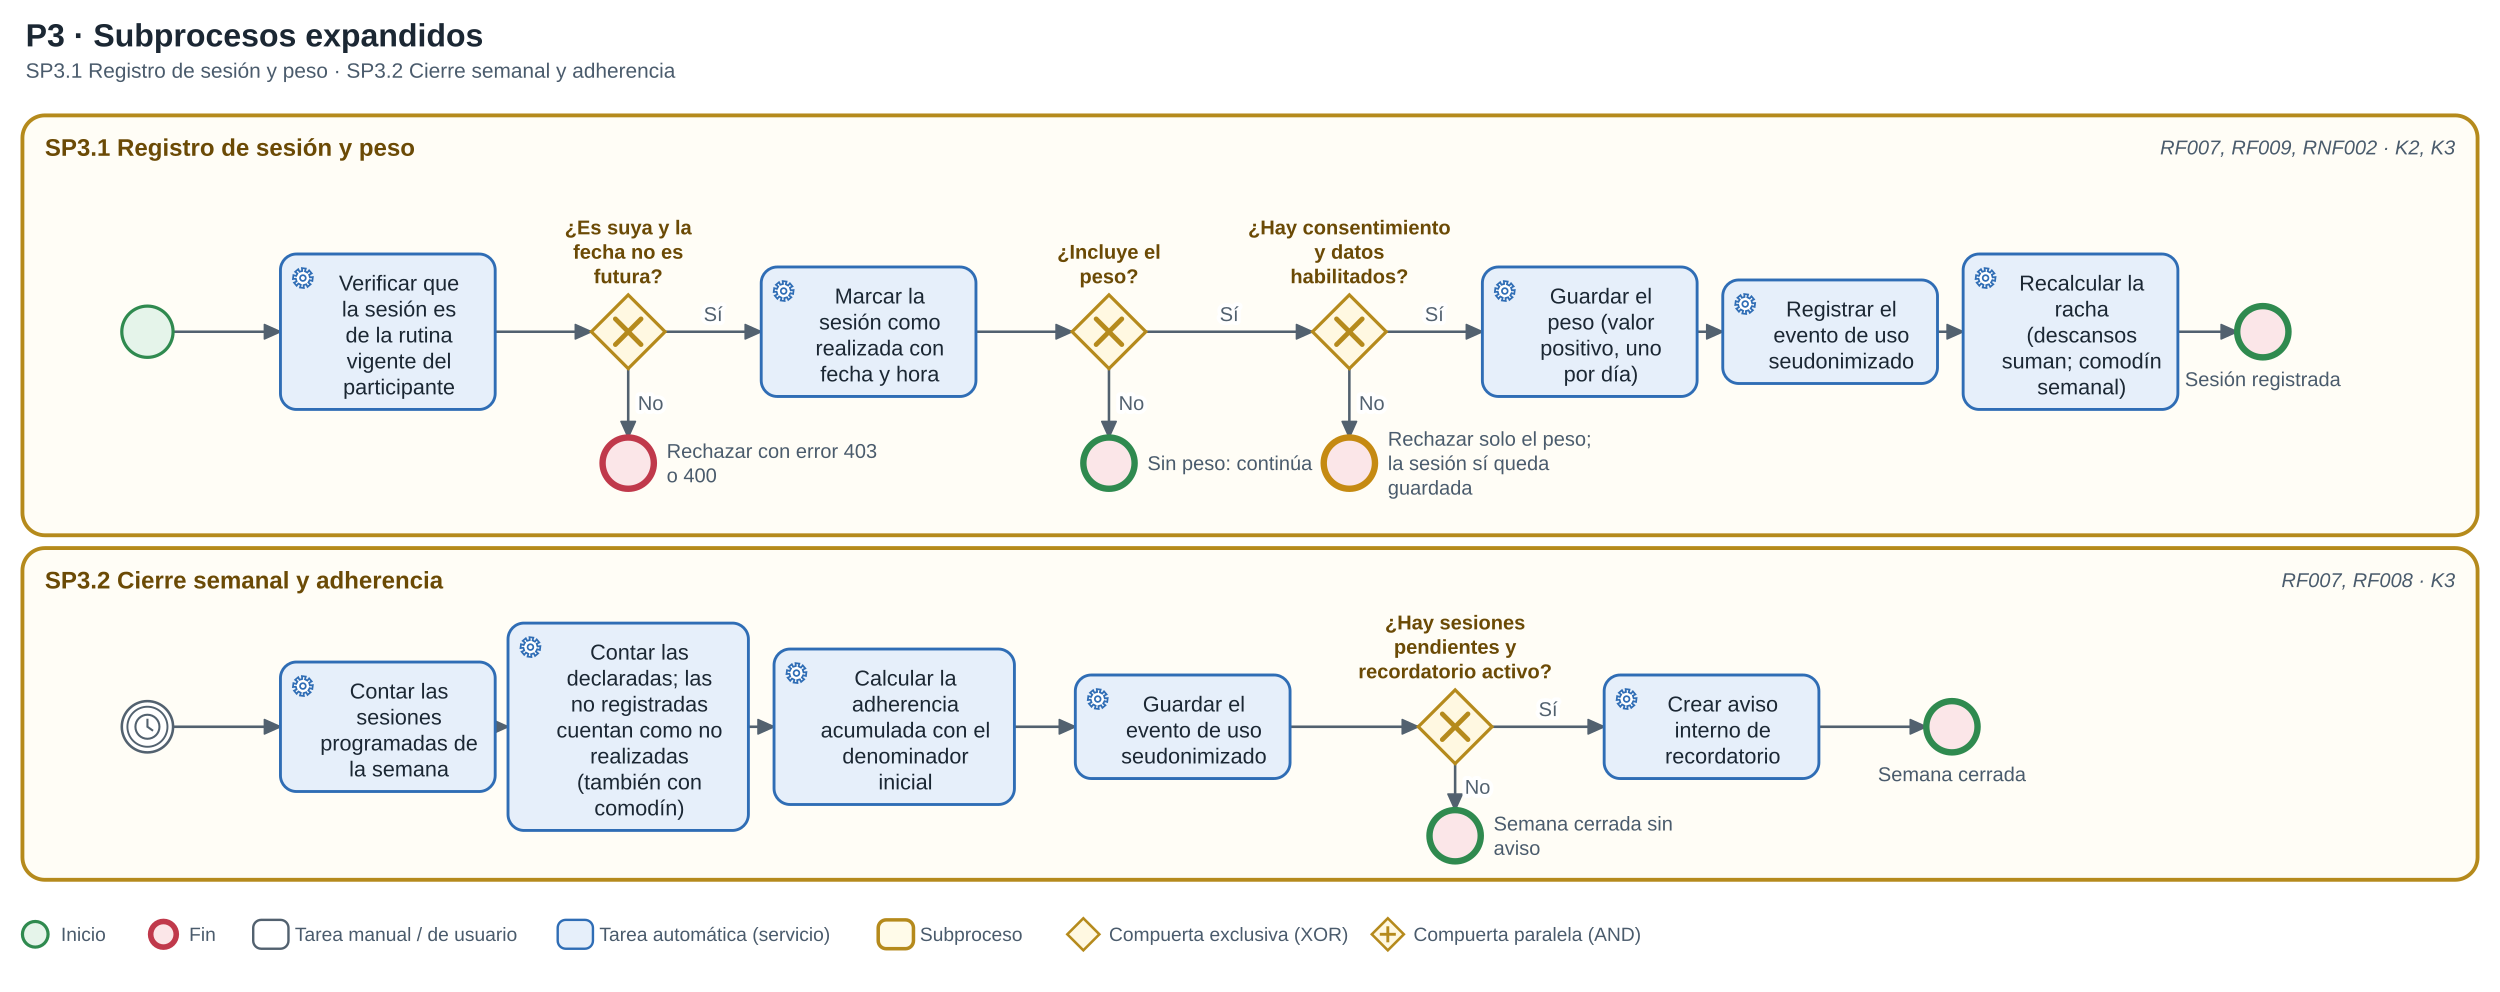
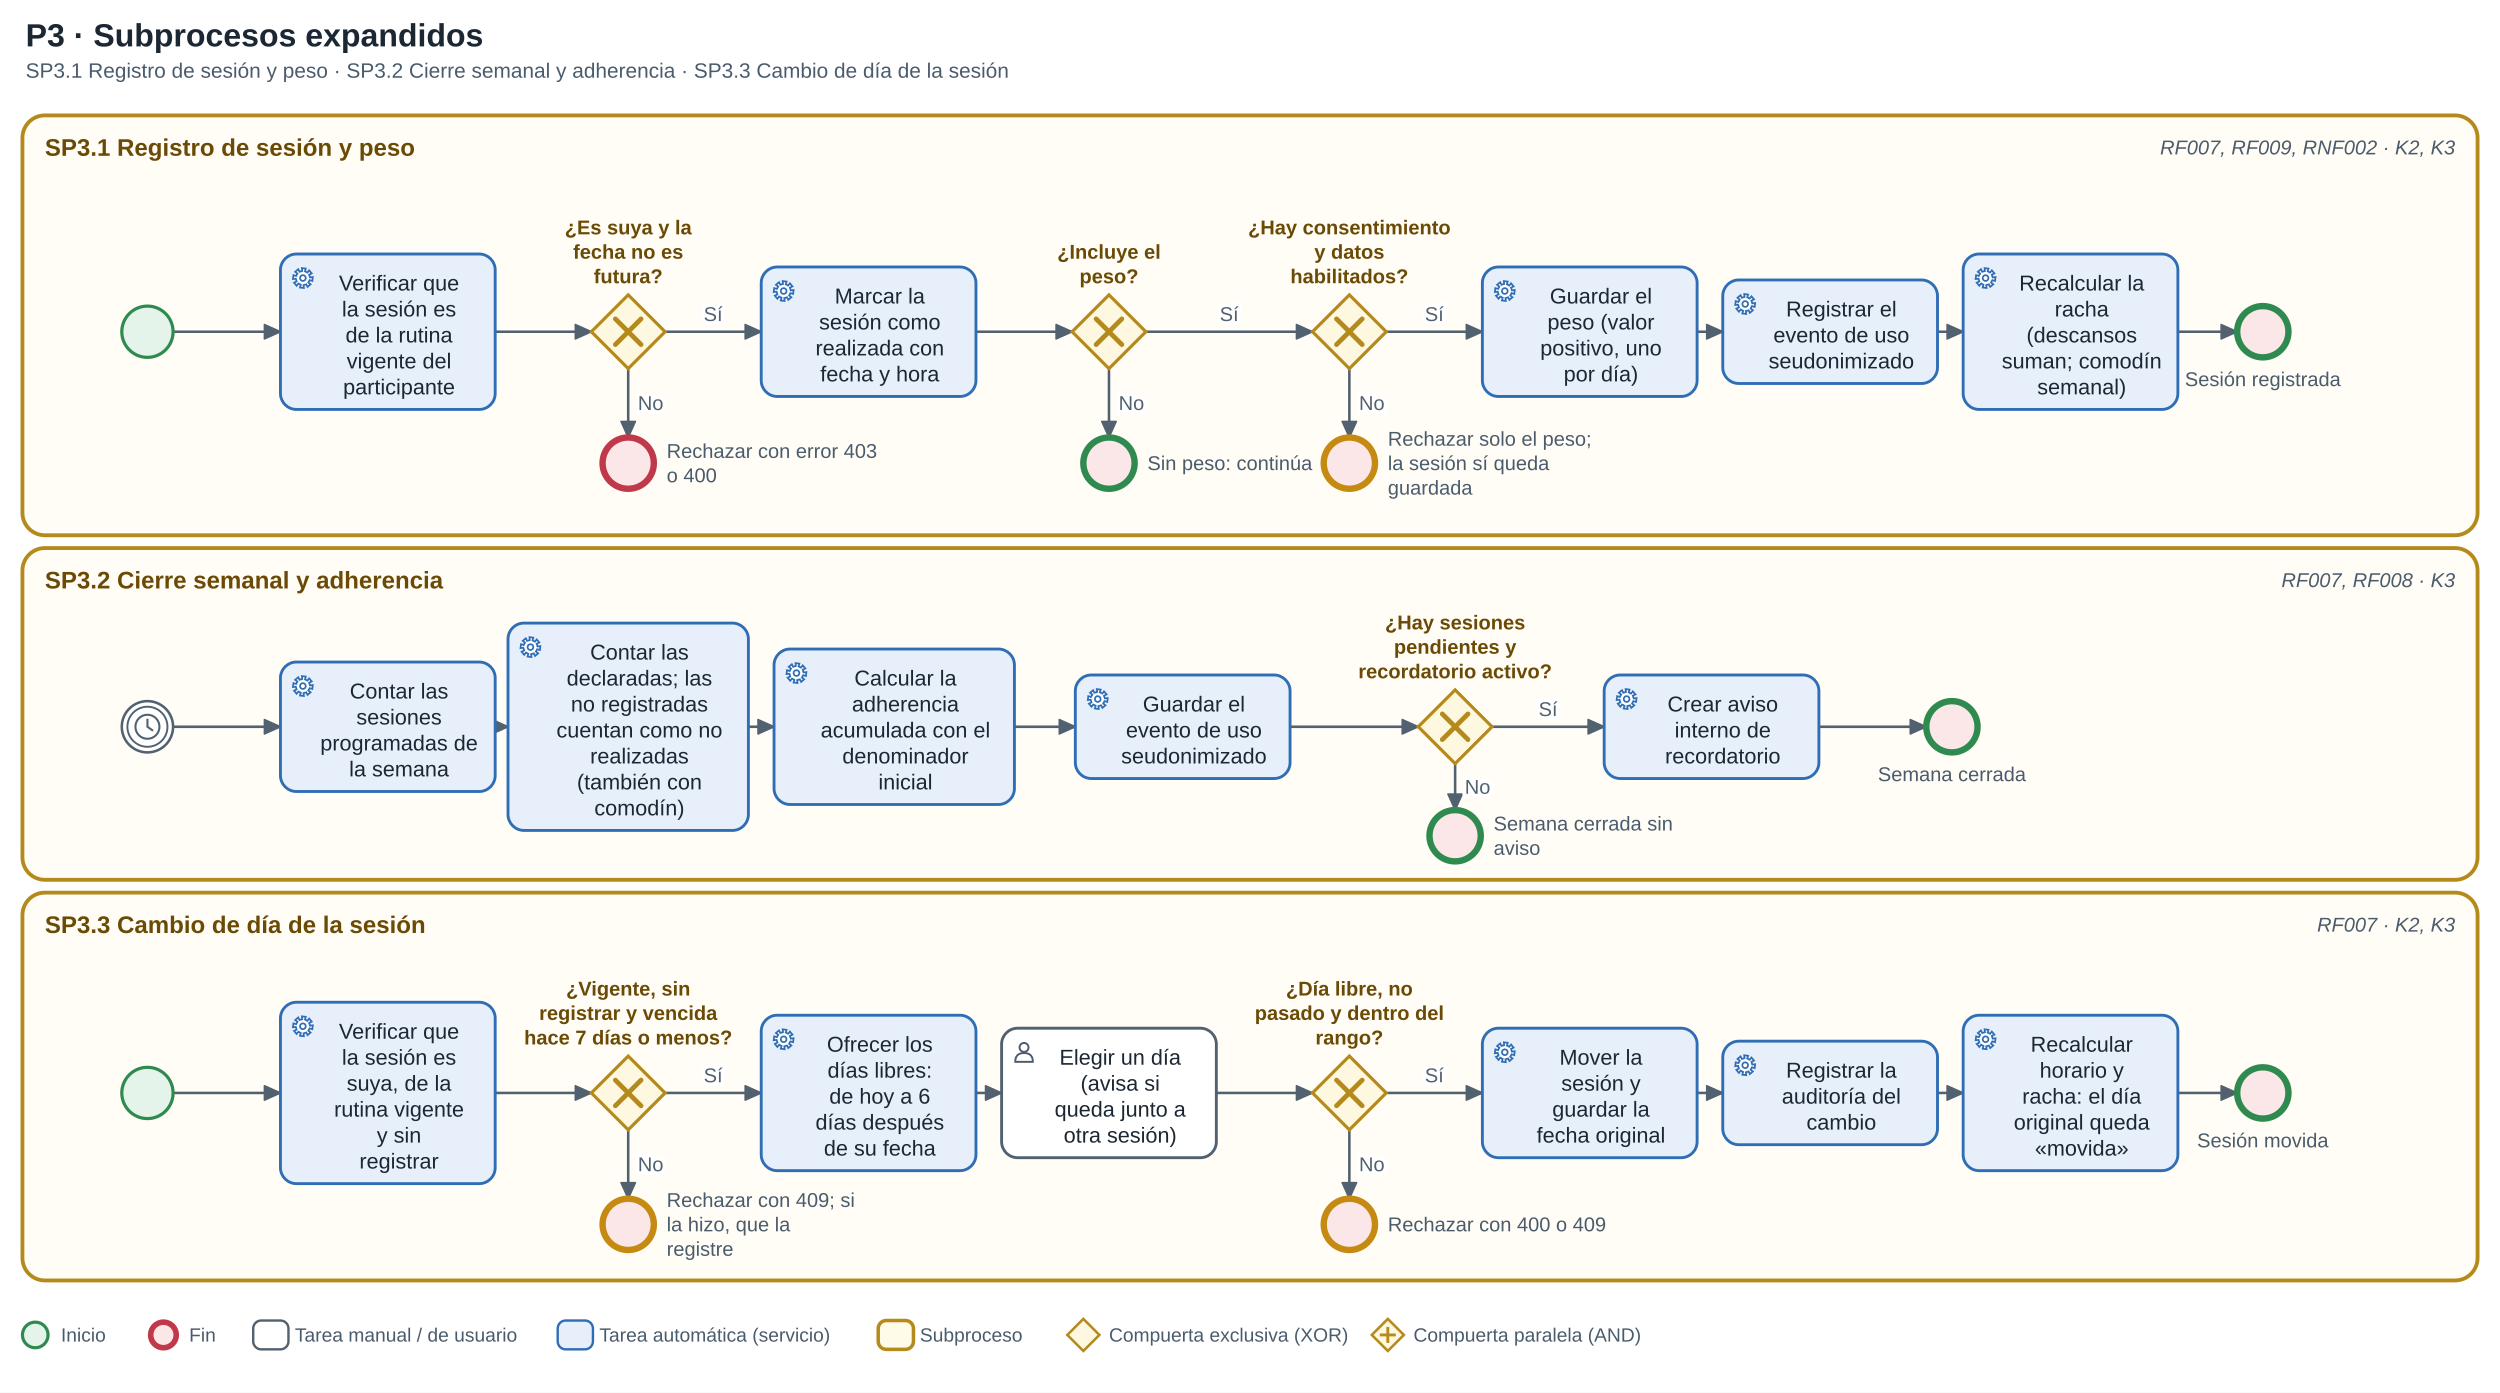
- <svg xmlns="http://www.w3.org/2000/svg" width="1560" height="619" viewBox="0 0 1560 619" font-family="'Segoe UI', Arial, Helvetica, sans-serif" role="img">
+ <svg xmlns="http://www.w3.org/2000/svg" width="1560" height="869" viewBox="0 0 1560 869" font-family="'Segoe UI', Arial, Helvetica, sans-serif" role="img">
  <defs>
    <marker id="m-fill-52616f" viewBox="0 0 12 12" refX="11" refY="6" markerWidth="12" markerHeight="12" markerUnits="userSpaceOnUse" orient="auto">
      <path d="M1,1.5 L11,6 L1,10.5 Z" fill="#52616f" stroke="#52616f" stroke-linejoin="round" />
    </marker>
  </defs>
-   <rect width="1560" height="619" fill="#ffffff" />
+   <rect width="1560" height="869" fill="#ffffff" />
  <rect x="14" y="72" width="1532" height="262" rx="14" ry="14" fill="#fffdf6" stroke="#b58a1c" stroke-width="2.4" />
  <text x="28" y="92.0" text-anchor="start" dominant-baseline="central" font-size="15" font-weight="700" fill="#6b4a05">SP3.1 Registro de sesión y peso</text>
  <text x="1532" y="92.0" text-anchor="end" dominant-baseline="central" font-size="12.5" font-weight="400" font-style="italic" fill="#4a5b6c">RF007, RF009, RNF002 · K2, K3</text>
  <rect x="14" y="342" width="1532" height="207" rx="14" ry="14" fill="#fffdf6" stroke="#b58a1c" stroke-width="2.4" />
  <text x="28" y="362.0" text-anchor="start" dominant-baseline="central" font-size="15" font-weight="700" fill="#6b4a05">SP3.2 Cierre semanal y adherencia</text>
  <text x="1532" y="362.0" text-anchor="end" dominant-baseline="central" font-size="12.5" font-weight="400" font-style="italic" fill="#4a5b6c">RF007, RF008 · K3</text>
+   <rect x="14" y="557" width="1532" height="242" rx="14" ry="14" fill="#fffdf6" stroke="#b58a1c" stroke-width="2.4" />
+   <text x="28" y="577.0" text-anchor="start" dominant-baseline="central" font-size="15" font-weight="700" fill="#6b4a05">SP3.3 Cambio de día de la sesión</text>
+   <text x="1532" y="577.0" text-anchor="end" dominant-baseline="central" font-size="12.5" font-weight="400" font-style="italic" fill="#4a5b6c">RF007 · K2, K3</text>
  <path d="M108,207 L175,207" fill="none" stroke="#52616f" stroke-width="1.6" stroke-linejoin="round" marker-end="url(#m-fill-52616f)" />
  <path d="M309,207 L369,207" fill="none" stroke="#52616f" stroke-width="1.6" stroke-linejoin="round" marker-end="url(#m-fill-52616f)" />
  <path d="M415,207 L475,207" fill="none" stroke="#52616f" stroke-width="1.6" stroke-linejoin="round" marker-end="url(#m-fill-52616f)" />
  <path d="M392,230 L392,273" fill="none" stroke="#52616f" stroke-width="1.6" stroke-linejoin="round" marker-end="url(#m-fill-52616f)" />
  <path d="M609,207 L669,207" fill="none" stroke="#52616f" stroke-width="1.6" stroke-linejoin="round" marker-end="url(#m-fill-52616f)" />
  <path d="M715,207 L819,207" fill="none" stroke="#52616f" stroke-width="1.6" stroke-linejoin="round" marker-end="url(#m-fill-52616f)" />
  <path d="M692,230 L692,273" fill="none" stroke="#52616f" stroke-width="1.6" stroke-linejoin="round" marker-end="url(#m-fill-52616f)" />
  <path d="M865,207 L925,207" fill="none" stroke="#52616f" stroke-width="1.6" stroke-linejoin="round" marker-end="url(#m-fill-52616f)" />
  <path d="M842,230 L842,273" fill="none" stroke="#52616f" stroke-width="1.6" stroke-linejoin="round" marker-end="url(#m-fill-52616f)" />
  <path d="M1059,207 L1075,207" fill="none" stroke="#52616f" stroke-width="1.6" stroke-linejoin="round" marker-end="url(#m-fill-52616f)" />
  <path d="M1209,207 L1225,207" fill="none" stroke="#52616f" stroke-width="1.6" stroke-linejoin="round" marker-end="url(#m-fill-52616f)" />
  <path d="M1359,207 L1396,207" fill="none" stroke="#52616f" stroke-width="1.6" stroke-linejoin="round" marker-end="url(#m-fill-52616f)" />
  <path d="M108,453.5 L175,453.5" fill="none" stroke="#52616f" stroke-width="1.6" stroke-linejoin="round" marker-end="url(#m-fill-52616f)" />
  <path d="M309,453.5 L317,453.5" fill="none" stroke="#52616f" stroke-width="1.6" stroke-linejoin="round" marker-end="url(#m-fill-52616f)" />
  <path d="M467,453.5 L483,453.5" fill="none" stroke="#52616f" stroke-width="1.6" stroke-linejoin="round" marker-end="url(#m-fill-52616f)" />
  <path d="M633,453.5 L671,453.5" fill="none" stroke="#52616f" stroke-width="1.6" stroke-linejoin="round" marker-end="url(#m-fill-52616f)" />
  <path d="M805,453.5 L885,453.5" fill="none" stroke="#52616f" stroke-width="1.6" stroke-linejoin="round" marker-end="url(#m-fill-52616f)" />
  <path d="M931,453.5 L1001,453.5" fill="none" stroke="#52616f" stroke-width="1.6" stroke-linejoin="round" marker-end="url(#m-fill-52616f)" />
  <path d="M908,476.5 L908,505.5" fill="none" stroke="#52616f" stroke-width="1.6" stroke-linejoin="round" marker-end="url(#m-fill-52616f)" />
  <path d="M1135,453.5 L1202,453.5" fill="none" stroke="#52616f" stroke-width="1.6" stroke-linejoin="round" marker-end="url(#m-fill-52616f)" />
+   <path d="M108,682 L175,682" fill="none" stroke="#52616f" stroke-width="1.6" stroke-linejoin="round" marker-end="url(#m-fill-52616f)" />
+   <path d="M309,682 L369,682" fill="none" stroke="#52616f" stroke-width="1.6" stroke-linejoin="round" marker-end="url(#m-fill-52616f)" />
+   <path d="M415,682 L475,682" fill="none" stroke="#52616f" stroke-width="1.6" stroke-linejoin="round" marker-end="url(#m-fill-52616f)" />
+   <path d="M392,705 L392,748" fill="none" stroke="#52616f" stroke-width="1.6" stroke-linejoin="round" marker-end="url(#m-fill-52616f)" />
+   <path d="M609,682 L625,682" fill="none" stroke="#52616f" stroke-width="1.6" stroke-linejoin="round" marker-end="url(#m-fill-52616f)" />
+   <path d="M759,682 L819,682" fill="none" stroke="#52616f" stroke-width="1.6" stroke-linejoin="round" marker-end="url(#m-fill-52616f)" />
+   <path d="M865,682 L925,682" fill="none" stroke="#52616f" stroke-width="1.6" stroke-linejoin="round" marker-end="url(#m-fill-52616f)" />
+   <path d="M842,705 L842,748" fill="none" stroke="#52616f" stroke-width="1.6" stroke-linejoin="round" marker-end="url(#m-fill-52616f)" />
+   <path d="M1059,682 L1075,682" fill="none" stroke="#52616f" stroke-width="1.6" stroke-linejoin="round" marker-end="url(#m-fill-52616f)" />
+   <path d="M1209,682 L1225,682" fill="none" stroke="#52616f" stroke-width="1.6" stroke-linejoin="round" marker-end="url(#m-fill-52616f)" />
+   <path d="M1359,682 L1396,682" fill="none" stroke="#52616f" stroke-width="1.6" stroke-linejoin="round" marker-end="url(#m-fill-52616f)" />
  <ellipse cx="92" cy="207" rx="16" ry="16" fill="#e5f4ea" stroke="#2f8a4f" stroke-width="2" />
  <rect x="175" y="158.5" width="134" height="97" rx="10" ry="10" fill="#e6effa" stroke="#2f6db5" stroke-width="1.8" />
  <text x="249" y="176.6" text-anchor="middle" dominant-baseline="central" font-size="13.5" font-weight="400" fill="#1b2733">Verificar que</text>
  <text x="249" y="192.8" text-anchor="middle" dominant-baseline="central" font-size="13.5" font-weight="400" fill="#1b2733">la sesión es</text>
  <text x="249" y="209.0" text-anchor="middle" dominant-baseline="central" font-size="13.5" font-weight="400" fill="#1b2733">de la rutina</text>
  <text x="249" y="225.2" text-anchor="middle" dominant-baseline="central" font-size="13.5" font-weight="400" fill="#1b2733">vigente del</text>
  <text x="249" y="241.4" text-anchor="middle" dominant-baseline="central" font-size="13.5" font-weight="400" fill="#1b2733">participante</text>
  <path d="M195.2,172.9 L194.9,175.3 L193.2,174.8 L192.4,176.3 L193.8,177.4 L191.9,179.0 L191.1,177.4 L189.4,177.9 L189.6,179.7 L187.2,179.4 L187.7,177.7 L186.2,176.9 L185.1,178.3 L183.5,176.4 L185.1,175.6 L184.6,173.9 L182.8,174.1 L183.1,171.7 L184.8,172.2 L185.6,170.7 L184.2,169.6 L186.1,168.0 L186.9,169.6 L188.6,169.1 L188.4,167.3 L190.8,167.6 L190.3,169.3 L191.8,170.1 L192.9,168.7 L194.5,170.6 L192.9,171.4 L193.4,173.1 Z" fill="#fff" stroke="#2f6db5" stroke-width="1.1" />
  <circle cx="189" cy="173.5" r="1.8" fill="none" stroke="#2f6db5" stroke-width="1.1" />
  <path d="M392,184 L415,207 L392,230 L369,207 Z" fill="#fff8e1" stroke="#b58a1c" stroke-width="2" />
  <path d="M384,199 L400,215 M400,199 L384,215" stroke="#b58a1c" stroke-width="3" stroke-linecap="round" />
  <text x="392" y="141.9" text-anchor="middle" dominant-baseline="central" font-size="12.5" font-weight="600" fill="#6b4a05">¿Es suya y la</text>
  <text x="392" y="157.1" text-anchor="middle" dominant-baseline="central" font-size="12.5" font-weight="600" fill="#6b4a05">fecha no es</text>
  <text x="392" y="172.4" text-anchor="middle" dominant-baseline="central" font-size="12.5" font-weight="600" fill="#6b4a05">futura?</text>
  <ellipse cx="392" cy="289" rx="16" ry="16" fill="#fbe6e8" stroke="#c0394b" stroke-width="4" />
  <text x="416" y="281.4" text-anchor="start" dominant-baseline="central" font-size="12.5" font-weight="400" fill="#4a5b6c">Rechazar con error 403</text>
  <text x="416" y="296.6" text-anchor="start" dominant-baseline="central" font-size="12.5" font-weight="400" fill="#4a5b6c">o 400</text>
  <rect x="475" y="166.6" width="134" height="80.8" rx="10" ry="10" fill="#e6effa" stroke="#2f6db5" stroke-width="1.8" />
  <text x="549" y="184.7" text-anchor="middle" dominant-baseline="central" font-size="13.5" font-weight="400" fill="#1b2733">Marcar la</text>
  <text x="549" y="200.9" text-anchor="middle" dominant-baseline="central" font-size="13.5" font-weight="400" fill="#1b2733">sesión como</text>
  <text x="549" y="217.1" text-anchor="middle" dominant-baseline="central" font-size="13.5" font-weight="400" fill="#1b2733">realizada con</text>
  <text x="549" y="233.3" text-anchor="middle" dominant-baseline="central" font-size="13.5" font-weight="400" fill="#1b2733">fecha y hora</text>
  <path d="M495.2,181.0 L494.9,183.4 L493.2,182.9 L492.4,184.4 L493.8,185.5 L491.9,187.1 L491.1,185.5 L489.4,186.0 L489.6,187.8 L487.2,187.5 L487.7,185.8 L486.2,185.0 L485.1,186.4 L483.5,184.5 L485.1,183.7 L484.6,182.0 L482.8,182.2 L483.1,179.8 L484.8,180.3 L485.6,178.8 L484.2,177.7 L486.1,176.1 L486.9,177.7 L488.6,177.2 L488.4,175.4 L490.8,175.7 L490.3,177.4 L491.8,178.2 L492.9,176.8 L494.5,178.7 L492.9,179.5 L493.4,181.2 Z" fill="#fff" stroke="#2f6db5" stroke-width="1.1" />
  <circle cx="489" cy="181.6" r="1.8" fill="none" stroke="#2f6db5" stroke-width="1.1" />
  <path d="M692,184 L715,207 L692,230 L669,207 Z" fill="#fff8e1" stroke="#b58a1c" stroke-width="2" />
  <path d="M684,199 L700,215 M700,199 L684,215" stroke="#b58a1c" stroke-width="3" stroke-linecap="round" />
  <text x="692" y="157.1" text-anchor="middle" dominant-baseline="central" font-size="12.5" font-weight="600" fill="#6b4a05">¿Incluye el</text>
  <text x="692" y="172.4" text-anchor="middle" dominant-baseline="central" font-size="12.5" font-weight="600" fill="#6b4a05">peso?</text>
  <ellipse cx="692" cy="289" rx="16" ry="16" fill="#fbe6e8" stroke="#2f8a4f" stroke-width="4" />
  <text x="716" y="289.0" text-anchor="start" dominant-baseline="central" font-size="12.5" font-weight="400" fill="#4a5b6c">Sin peso: continúa</text>
  <path d="M842,184 L865,207 L842,230 L819,207 Z" fill="#fff8e1" stroke="#b58a1c" stroke-width="2" />
  <path d="M834,199 L850,215 M850,199 L834,215" stroke="#b58a1c" stroke-width="3" stroke-linecap="round" />
  <text x="842" y="141.9" text-anchor="middle" dominant-baseline="central" font-size="12.5" font-weight="600" fill="#6b4a05">¿Hay consentimiento</text>
  <text x="842" y="157.1" text-anchor="middle" dominant-baseline="central" font-size="12.5" font-weight="600" fill="#6b4a05">y datos</text>
  <text x="842" y="172.4" text-anchor="middle" dominant-baseline="central" font-size="12.5" font-weight="600" fill="#6b4a05">habilitados?</text>
  <ellipse cx="842" cy="289" rx="16" ry="16" fill="#fbe6e8" stroke="#c58a12" stroke-width="4" />
  <text x="866" y="273.8" text-anchor="start" dominant-baseline="central" font-size="12.5" font-weight="400" fill="#4a5b6c">Rechazar solo el peso;</text>
  <text x="866" y="289.0" text-anchor="start" dominant-baseline="central" font-size="12.5" font-weight="400" fill="#4a5b6c">la sesión sí queda</text>
  <text x="866" y="304.3" text-anchor="start" dominant-baseline="central" font-size="12.5" font-weight="400" fill="#4a5b6c">guardada</text>
  <rect x="925" y="166.6" width="134" height="80.8" rx="10" ry="10" fill="#e6effa" stroke="#2f6db5" stroke-width="1.8" />
  <text x="999" y="184.7" text-anchor="middle" dominant-baseline="central" font-size="13.5" font-weight="400" fill="#1b2733">Guardar el</text>
  <text x="999" y="200.9" text-anchor="middle" dominant-baseline="central" font-size="13.5" font-weight="400" fill="#1b2733">peso (valor</text>
  <text x="999" y="217.1" text-anchor="middle" dominant-baseline="central" font-size="13.5" font-weight="400" fill="#1b2733">positivo, uno</text>
  <text x="999" y="233.3" text-anchor="middle" dominant-baseline="central" font-size="13.5" font-weight="400" fill="#1b2733">por día)</text>
  <path d="M945.2,181.0 L944.9,183.4 L943.2,182.9 L942.4,184.4 L943.8,185.5 L941.9,187.1 L941.1,185.5 L939.4,186.0 L939.6,187.8 L937.2,187.5 L937.7,185.8 L936.2,185.0 L935.1,186.4 L933.5,184.5 L935.1,183.7 L934.6,182.0 L932.8,182.2 L933.1,179.8 L934.8,180.3 L935.6,178.8 L934.2,177.7 L936.1,176.1 L936.9,177.7 L938.6,177.2 L938.4,175.4 L940.8,175.7 L940.3,177.4 L941.8,178.2 L942.9,176.8 L944.5,178.7 L942.9,179.5 L943.4,181.2 Z" fill="#fff" stroke="#2f6db5" stroke-width="1.1" />
  <circle cx="939" cy="181.6" r="1.8" fill="none" stroke="#2f6db5" stroke-width="1.1" />
  <rect x="1075" y="174.7" width="134" height="64.6" rx="10" ry="10" fill="#e6effa" stroke="#2f6db5" stroke-width="1.8" />
  <text x="1149" y="192.8" text-anchor="middle" dominant-baseline="central" font-size="13.5" font-weight="400" fill="#1b2733">Registrar el</text>
  <text x="1149" y="209.0" text-anchor="middle" dominant-baseline="central" font-size="13.5" font-weight="400" fill="#1b2733">evento de uso</text>
  <text x="1149" y="225.2" text-anchor="middle" dominant-baseline="central" font-size="13.5" font-weight="400" fill="#1b2733">seudonimizado</text>
  <path d="M1095.2,189.1 L1094.9,191.5 L1093.2,191.0 L1092.4,192.5 L1093.8,193.6 L1091.9,195.2 L1091.1,193.6 L1089.4,194.1 L1089.6,195.9 L1087.2,195.6 L1087.7,193.9 L1086.2,193.1 L1085.1,194.5 L1083.5,192.6 L1085.1,191.8 L1084.6,190.1 L1082.8,190.3 L1083.1,187.9 L1084.8,188.4 L1085.6,186.9 L1084.2,185.8 L1086.1,184.2 L1086.9,185.8 L1088.6,185.3 L1088.4,183.5 L1090.8,183.8 L1090.3,185.5 L1091.8,186.3 L1092.9,184.9 L1094.5,186.8 L1092.9,187.6 L1093.4,189.3 Z" fill="#fff" stroke="#2f6db5" stroke-width="1.1" />
  <circle cx="1089" cy="189.7" r="1.8" fill="none" stroke="#2f6db5" stroke-width="1.1" />
  <rect x="1225" y="158.5" width="134" height="97" rx="10" ry="10" fill="#e6effa" stroke="#2f6db5" stroke-width="1.8" />
  <text x="1299" y="176.6" text-anchor="middle" dominant-baseline="central" font-size="13.5" font-weight="400" fill="#1b2733">Recalcular la</text>
  <text x="1299" y="192.8" text-anchor="middle" dominant-baseline="central" font-size="13.5" font-weight="400" fill="#1b2733">racha</text>
  <text x="1299" y="209.0" text-anchor="middle" dominant-baseline="central" font-size="13.5" font-weight="400" fill="#1b2733">(descansos</text>
  <text x="1299" y="225.2" text-anchor="middle" dominant-baseline="central" font-size="13.5" font-weight="400" fill="#1b2733">suman; comodín</text>
  <text x="1299" y="241.4" text-anchor="middle" dominant-baseline="central" font-size="13.5" font-weight="400" fill="#1b2733">semanal)</text>
  <path d="M1245.2,172.9 L1244.9,175.3 L1243.2,174.8 L1242.4,176.3 L1243.8,177.4 L1241.9,179.0 L1241.1,177.4 L1239.4,177.9 L1239.6,179.7 L1237.2,179.4 L1237.7,177.7 L1236.2,176.9 L1235.1,178.3 L1233.5,176.4 L1235.1,175.6 L1234.6,173.9 L1232.8,174.1 L1233.1,171.7 L1234.8,172.2 L1235.6,170.7 L1234.2,169.6 L1236.1,168.0 L1236.9,169.6 L1238.6,169.1 L1238.4,167.3 L1240.8,167.6 L1240.3,169.3 L1241.8,170.1 L1242.9,168.7 L1244.5,170.6 L1242.9,171.4 L1243.4,173.1 Z" fill="#fff" stroke="#2f6db5" stroke-width="1.1" />
  <circle cx="1239" cy="173.5" r="1.8" fill="none" stroke="#2f6db5" stroke-width="1.1" />
  <ellipse cx="1412" cy="207" rx="16" ry="16" fill="#fbe6e8" stroke="#2f8a4f" stroke-width="4" />
  <text x="1412" y="236.6" text-anchor="middle" dominant-baseline="central" font-size="12.5" font-weight="400" fill="#4a5b6c">Sesión registrada</text>
  <ellipse cx="92" cy="453.5" rx="16" ry="16" fill="#fff" stroke="#52616f" stroke-width="1.6" />
  <ellipse cx="92" cy="453.5" rx="12.5" ry="12.5" fill="none" stroke="#52616f" stroke-width="1.2" />
  <circle cx="92" cy="453.5" r="7.5" fill="none" stroke="#52616f" stroke-width="1.3" />
  <path d="M92,448.5 V453.5 L95.5,456" fill="none" stroke="#52616f" stroke-width="1.3" />
  <rect x="175" y="413.1" width="134" height="80.8" rx="10" ry="10" fill="#e6effa" stroke="#2f6db5" stroke-width="1.8" />
  <text x="249" y="431.2" text-anchor="middle" dominant-baseline="central" font-size="13.5" font-weight="400" fill="#1b2733">Contar las</text>
  <text x="249" y="447.4" text-anchor="middle" dominant-baseline="central" font-size="13.5" font-weight="400" fill="#1b2733">sesiones</text>
  <text x="249" y="463.6" text-anchor="middle" dominant-baseline="central" font-size="13.5" font-weight="400" fill="#1b2733">programadas de</text>
  <text x="249" y="479.8" text-anchor="middle" dominant-baseline="central" font-size="13.5" font-weight="400" fill="#1b2733">la semana</text>
  <path d="M195.2,427.5 L194.9,429.9 L193.2,429.4 L192.4,430.9 L193.8,432.0 L191.9,433.6 L191.1,432.0 L189.4,432.5 L189.6,434.3 L187.2,434.0 L187.7,432.3 L186.2,431.5 L185.1,432.9 L183.5,431.0 L185.1,430.2 L184.6,428.5 L182.8,428.7 L183.1,426.3 L184.8,426.8 L185.6,425.3 L184.2,424.2 L186.1,422.6 L186.9,424.2 L188.6,423.7 L188.4,421.9 L190.8,422.2 L190.3,423.9 L191.8,424.7 L192.9,423.3 L194.5,425.2 L192.9,426.0 L193.4,427.7 Z" fill="#fff" stroke="#2f6db5" stroke-width="1.1" />
  <circle cx="189" cy="428.1" r="1.8" fill="none" stroke="#2f6db5" stroke-width="1.1" />
  <rect x="317" y="388.8" width="150" height="129.4" rx="10" ry="10" fill="#e6effa" stroke="#2f6db5" stroke-width="1.8" />
  <text x="399" y="406.9" text-anchor="middle" dominant-baseline="central" font-size="13.5" font-weight="400" fill="#1b2733">Contar las</text>
  <text x="399" y="423.1" text-anchor="middle" dominant-baseline="central" font-size="13.5" font-weight="400" fill="#1b2733">declaradas; las</text>
  <text x="399" y="439.3" text-anchor="middle" dominant-baseline="central" font-size="13.5" font-weight="400" fill="#1b2733">no registradas</text>
  <text x="399" y="455.5" text-anchor="middle" dominant-baseline="central" font-size="13.5" font-weight="400" fill="#1b2733">cuentan como no</text>
  <text x="399" y="471.7" text-anchor="middle" dominant-baseline="central" font-size="13.5" font-weight="400" fill="#1b2733">realizadas</text>
  <text x="399" y="487.9" text-anchor="middle" dominant-baseline="central" font-size="13.5" font-weight="400" fill="#1b2733">(también con</text>
  <text x="399" y="504.1" text-anchor="middle" dominant-baseline="central" font-size="13.5" font-weight="400" fill="#1b2733">comodín)</text>
  <path d="M337.2,403.2 L336.9,405.6 L335.2,405.1 L334.4,406.6 L335.8,407.7 L333.9,409.3 L333.1,407.7 L331.4,408.2 L331.6,410.0 L329.2,409.7 L329.7,408.0 L328.2,407.2 L327.1,408.6 L325.5,406.7 L327.1,405.9 L326.6,404.2 L324.8,404.4 L325.1,402.0 L326.8,402.5 L327.6,401.0 L326.2,399.9 L328.1,398.3 L328.9,399.9 L330.6,399.4 L330.4,397.6 L332.8,397.9 L332.3,399.6 L333.8,400.4 L334.9,399.0 L336.5,400.9 L334.9,401.7 L335.4,403.4 Z" fill="#fff" stroke="#2f6db5" stroke-width="1.1" />
  <circle cx="331" cy="403.8" r="1.8" fill="none" stroke="#2f6db5" stroke-width="1.1" />
  <rect x="483" y="405" width="150" height="97" rx="10" ry="10" fill="#e6effa" stroke="#2f6db5" stroke-width="1.8" />
  <text x="565" y="423.1" text-anchor="middle" dominant-baseline="central" font-size="13.5" font-weight="400" fill="#1b2733">Calcular la</text>
  <text x="565" y="439.3" text-anchor="middle" dominant-baseline="central" font-size="13.5" font-weight="400" fill="#1b2733">adherencia</text>
  <text x="565" y="455.5" text-anchor="middle" dominant-baseline="central" font-size="13.5" font-weight="400" fill="#1b2733">acumulada con el</text>
  <text x="565" y="471.7" text-anchor="middle" dominant-baseline="central" font-size="13.5" font-weight="400" fill="#1b2733">denominador</text>
  <text x="565" y="487.9" text-anchor="middle" dominant-baseline="central" font-size="13.5" font-weight="400" fill="#1b2733">inicial</text>
  <path d="M503.2,419.4 L502.9,421.8 L501.2,421.3 L500.4,422.8 L501.8,423.9 L499.9,425.5 L499.1,423.9 L497.4,424.4 L497.6,426.2 L495.2,425.9 L495.7,424.2 L494.2,423.4 L493.1,424.8 L491.5,422.9 L493.1,422.1 L492.6,420.4 L490.8,420.6 L491.1,418.2 L492.8,418.7 L493.6,417.2 L492.2,416.1 L494.1,414.5 L494.9,416.1 L496.6,415.6 L496.4,413.8 L498.8,414.1 L498.3,415.8 L499.8,416.6 L500.9,415.2 L502.5,417.1 L500.9,417.9 L501.4,419.6 Z" fill="#fff" stroke="#2f6db5" stroke-width="1.1" />
  <circle cx="497" cy="420" r="1.8" fill="none" stroke="#2f6db5" stroke-width="1.1" />
  <rect x="671" y="421.2" width="134" height="64.6" rx="10" ry="10" fill="#e6effa" stroke="#2f6db5" stroke-width="1.8" />
  <text x="745" y="439.3" text-anchor="middle" dominant-baseline="central" font-size="13.5" font-weight="400" fill="#1b2733">Guardar el</text>
  <text x="745" y="455.5" text-anchor="middle" dominant-baseline="central" font-size="13.5" font-weight="400" fill="#1b2733">evento de uso</text>
  <text x="745" y="471.7" text-anchor="middle" dominant-baseline="central" font-size="13.5" font-weight="400" fill="#1b2733">seudonimizado</text>
  <path d="M691.2,435.6 L690.9,438.0 L689.2,437.5 L688.4,439.0 L689.8,440.1 L687.9,441.7 L687.1,440.1 L685.4,440.6 L685.6,442.4 L683.2,442.1 L683.7,440.4 L682.2,439.6 L681.1,441.0 L679.5,439.1 L681.1,438.3 L680.6,436.6 L678.8,436.8 L679.1,434.4 L680.8,434.9 L681.6,433.4 L680.2,432.3 L682.1,430.7 L682.9,432.3 L684.6,431.8 L684.4,430.0 L686.8,430.3 L686.3,432.0 L687.8,432.8 L688.9,431.4 L690.5,433.3 L688.9,434.1 L689.4,435.8 Z" fill="#fff" stroke="#2f6db5" stroke-width="1.1" />
  <circle cx="685" cy="436.2" r="1.8" fill="none" stroke="#2f6db5" stroke-width="1.1" />
  <path d="M908,430.5 L931,453.5 L908,476.5 L885,453.5 Z" fill="#fff8e1" stroke="#b58a1c" stroke-width="2" />
  <path d="M900,445.5 L916,461.5 M916,445.5 L900,461.5" stroke="#b58a1c" stroke-width="3" stroke-linecap="round" />
  <text x="908" y="388.4" text-anchor="middle" dominant-baseline="central" font-size="12.5" font-weight="600" fill="#6b4a05">¿Hay sesiones</text>
  <text x="908" y="403.6" text-anchor="middle" dominant-baseline="central" font-size="12.5" font-weight="600" fill="#6b4a05">pendientes y</text>
  <text x="908" y="418.9" text-anchor="middle" dominant-baseline="central" font-size="12.5" font-weight="600" fill="#6b4a05">recordatorio activo?</text>
  <ellipse cx="908" cy="521.5" rx="16" ry="16" fill="#fbe6e8" stroke="#2f8a4f" stroke-width="4" />
  <text x="932" y="513.9" text-anchor="start" dominant-baseline="central" font-size="12.5" font-weight="400" fill="#4a5b6c">Semana cerrada sin</text>
  <text x="932" y="529.1" text-anchor="start" dominant-baseline="central" font-size="12.5" font-weight="400" fill="#4a5b6c">aviso</text>
  <rect x="1001" y="421.2" width="134" height="64.6" rx="10" ry="10" fill="#e6effa" stroke="#2f6db5" stroke-width="1.8" />
  <text x="1075" y="439.3" text-anchor="middle" dominant-baseline="central" font-size="13.5" font-weight="400" fill="#1b2733">Crear aviso</text>
  <text x="1075" y="455.5" text-anchor="middle" dominant-baseline="central" font-size="13.5" font-weight="400" fill="#1b2733">interno de</text>
  <text x="1075" y="471.7" text-anchor="middle" dominant-baseline="central" font-size="13.5" font-weight="400" fill="#1b2733">recordatorio</text>
  <path d="M1021.2,435.6 L1020.9,438.0 L1019.2,437.5 L1018.4,439.0 L1019.8,440.1 L1017.9,441.7 L1017.1,440.1 L1015.4,440.6 L1015.6,442.4 L1013.2,442.1 L1013.7,440.4 L1012.2,439.6 L1011.1,441.0 L1009.5,439.1 L1011.1,438.3 L1010.6,436.6 L1008.8,436.8 L1009.1,434.4 L1010.8,434.9 L1011.6,433.4 L1010.2,432.3 L1012.1,430.7 L1012.9,432.3 L1014.6,431.8 L1014.4,430.0 L1016.8,430.3 L1016.3,432.0 L1017.8,432.8 L1018.9,431.4 L1020.5,433.3 L1018.9,434.1 L1019.4,435.8 Z" fill="#fff" stroke="#2f6db5" stroke-width="1.1" />
  <circle cx="1015" cy="436.2" r="1.8" fill="none" stroke="#2f6db5" stroke-width="1.1" />
  <ellipse cx="1218" cy="453.5" rx="16" ry="16" fill="#fbe6e8" stroke="#2f8a4f" stroke-width="4" />
  <text x="1218" y="483.1" text-anchor="middle" dominant-baseline="central" font-size="12.5" font-weight="400" fill="#4a5b6c">Semana cerrada</text>
-   <ellipse cx="22" cy="583" rx="8" ry="8" fill="#e5f4ea" stroke="#2f8a4f" stroke-width="2" />
-   <text x="38" y="583.0" text-anchor="start" dominant-baseline="central" font-size="12" font-weight="400" fill="#4a5b6c">Inicio</text>
-   <ellipse cx="102" cy="583" rx="8" ry="8" fill="#fbe6e8" stroke="#c0394b" stroke-width="3.5" />
-   <text x="118" y="583.0" text-anchor="start" dominant-baseline="central" font-size="12" font-weight="400" fill="#4a5b6c">Fin</text>
-   <rect x="158" y="574" width="22" height="18" rx="5" ry="5" fill="#fff" stroke="#52616f" stroke-width="1.5" />
-   <text x="184" y="583.0" text-anchor="start" dominant-baseline="central" font-size="12" font-weight="400" fill="#4a5b6c">Tarea manual / de usuario</text>
-   <rect x="348" y="574" width="22" height="18" rx="5" ry="5" fill="#e6effa" stroke="#2f6db5" stroke-width="1.5" />
-   <text x="374" y="583.0" text-anchor="start" dominant-baseline="central" font-size="12" font-weight="400" fill="#4a5b6c">Tarea automática (servicio)</text>
-   <rect x="548" y="574" width="22" height="18" rx="5" ry="5" fill="#fffbe9" stroke="#b58a1c" stroke-width="2.2" />
-   <text x="574" y="583.0" text-anchor="start" dominant-baseline="central" font-size="12" font-weight="400" fill="#4a5b6c">Subproceso</text>
-   <path d="M676,573 L686,583 L676,593 L666,583 Z" fill="#fff8e1" stroke="#b58a1c" stroke-width="1.6" />
-   <text x="692" y="583.0" text-anchor="start" dominant-baseline="central" font-size="12" font-weight="400" fill="#4a5b6c">Compuerta exclusiva (XOR)</text>
-   <path d="M866,573 L876,583 L866,593 L856,583 Z" fill="#fff8e1" stroke="#b58a1c" stroke-width="1.6" />
-   <path d="M861,583 h10 M866,578 v10" stroke="#b58a1c" stroke-width="1.8" />
-   <text x="882" y="583.0" text-anchor="start" dominant-baseline="central" font-size="12" font-weight="400" fill="#4a5b6c">Compuerta paralela (AND)</text>
+   <ellipse cx="92" cy="682" rx="16" ry="16" fill="#e5f4ea" stroke="#2f8a4f" stroke-width="2" />
+   <rect x="175" y="625.4" width="134" height="113.2" rx="10" ry="10" fill="#e6effa" stroke="#2f6db5" stroke-width="1.8" />
+   <text x="249" y="643.5" text-anchor="middle" dominant-baseline="central" font-size="13.5" font-weight="400" fill="#1b2733">Verificar que</text>
+   <text x="249" y="659.7" text-anchor="middle" dominant-baseline="central" font-size="13.5" font-weight="400" fill="#1b2733">la sesión es</text>
+   <text x="249" y="675.9" text-anchor="middle" dominant-baseline="central" font-size="13.5" font-weight="400" fill="#1b2733">suya, de la</text>
+   <text x="249" y="692.1" text-anchor="middle" dominant-baseline="central" font-size="13.5" font-weight="400" fill="#1b2733">rutina vigente</text>
+   <text x="249" y="708.3" text-anchor="middle" dominant-baseline="central" font-size="13.5" font-weight="400" fill="#1b2733">y sin</text>
+   <text x="249" y="724.5" text-anchor="middle" dominant-baseline="central" font-size="13.5" font-weight="400" fill="#1b2733">registrar</text>
+   <path d="M195.2,639.8 L194.9,642.2 L193.2,641.7 L192.4,643.2 L193.8,644.3 L191.9,645.9 L191.1,644.3 L189.4,644.8 L189.6,646.6 L187.2,646.3 L187.7,644.6 L186.2,643.8 L185.1,645.2 L183.5,643.3 L185.1,642.5 L184.6,640.8 L182.8,641.0 L183.1,638.6 L184.8,639.1 L185.6,637.6 L184.2,636.5 L186.1,634.9 L186.9,636.5 L188.6,636.0 L188.4,634.2 L190.8,634.5 L190.3,636.2 L191.8,637.0 L192.9,635.6 L194.5,637.5 L192.9,638.3 L193.4,640.0 Z" fill="#fff" stroke="#2f6db5" stroke-width="1.1" />
+   <circle cx="189" cy="640.4" r="1.8" fill="none" stroke="#2f6db5" stroke-width="1.1" />
+   <path d="M392,659 L415,682 L392,705 L369,682 Z" fill="#fff8e1" stroke="#b58a1c" stroke-width="2" />
+   <path d="M384,674 L400,690 M400,674 L384,690" stroke="#b58a1c" stroke-width="3" stroke-linecap="round" />
+   <text x="392" y="616.9" text-anchor="middle" dominant-baseline="central" font-size="12.5" font-weight="600" fill="#6b4a05">¿Vigente, sin</text>
+   <text x="392" y="632.1" text-anchor="middle" dominant-baseline="central" font-size="12.5" font-weight="600" fill="#6b4a05">registrar y vencida</text>
+   <text x="392" y="647.4" text-anchor="middle" dominant-baseline="central" font-size="12.5" font-weight="600" fill="#6b4a05">hace 7 días o menos?</text>
+   <ellipse cx="392" cy="764" rx="16" ry="16" fill="#fbe6e8" stroke="#c58a12" stroke-width="4" />
+   <text x="416" y="748.8" text-anchor="start" dominant-baseline="central" font-size="12.5" font-weight="400" fill="#4a5b6c">Rechazar con 409; si</text>
+   <text x="416" y="764.0" text-anchor="start" dominant-baseline="central" font-size="12.5" font-weight="400" fill="#4a5b6c">la hizo, que la</text>
+   <text x="416" y="779.3" text-anchor="start" dominant-baseline="central" font-size="12.5" font-weight="400" fill="#4a5b6c">registre</text>
+   <rect x="475" y="633.5" width="134" height="97" rx="10" ry="10" fill="#e6effa" stroke="#2f6db5" stroke-width="1.8" />
+   <text x="549" y="651.6" text-anchor="middle" dominant-baseline="central" font-size="13.5" font-weight="400" fill="#1b2733">Ofrecer los</text>
+   <text x="549" y="667.8" text-anchor="middle" dominant-baseline="central" font-size="13.5" font-weight="400" fill="#1b2733">días libres:</text>
+   <text x="549" y="684.0" text-anchor="middle" dominant-baseline="central" font-size="13.5" font-weight="400" fill="#1b2733">de hoy a 6</text>
+   <text x="549" y="700.2" text-anchor="middle" dominant-baseline="central" font-size="13.5" font-weight="400" fill="#1b2733">días después</text>
+   <text x="549" y="716.4" text-anchor="middle" dominant-baseline="central" font-size="13.5" font-weight="400" fill="#1b2733">de su fecha</text>
+   <path d="M495.2,647.9 L494.9,650.3 L493.2,649.8 L492.4,651.3 L493.8,652.4 L491.9,654.0 L491.1,652.4 L489.4,652.9 L489.6,654.7 L487.2,654.4 L487.7,652.7 L486.2,651.9 L485.1,653.3 L483.5,651.4 L485.1,650.6 L484.6,648.9 L482.8,649.1 L483.1,646.7 L484.8,647.2 L485.6,645.7 L484.2,644.6 L486.1,643.0 L486.9,644.6 L488.6,644.1 L488.4,642.3 L490.8,642.6 L490.3,644.3 L491.8,645.1 L492.9,643.7 L494.5,645.6 L492.9,646.4 L493.4,648.1 Z" fill="#fff" stroke="#2f6db5" stroke-width="1.1" />
+   <circle cx="489" cy="648.5" r="1.8" fill="none" stroke="#2f6db5" stroke-width="1.1" />
+   <rect x="625" y="641.6" width="134" height="80.8" rx="10" ry="10" fill="#ffffff" stroke="#52616f" stroke-width="1.8" />
+   <text x="699" y="659.7" text-anchor="middle" dominant-baseline="central" font-size="13.5" font-weight="400" fill="#1b2733">Elegir un día</text>
+   <text x="699" y="675.9" text-anchor="middle" dominant-baseline="central" font-size="13.5" font-weight="400" fill="#1b2733">(avisa si</text>
+   <text x="699" y="692.1" text-anchor="middle" dominant-baseline="central" font-size="13.5" font-weight="400" fill="#1b2733">queda junto a</text>
+   <text x="699" y="708.3" text-anchor="middle" dominant-baseline="central" font-size="13.5" font-weight="400" fill="#1b2733">otra sesión)</text>
+   <g fill="none" stroke="#4a5b6c" stroke-width="1.2">
+     <circle cx="639" cy="653.6" r="2.8" />
+     <path d="M633.5,662.6 Q633.5,657.1 639,657.1 Q644.5,657.1 644.5,662.6 Z" />
+   </g>
+   <path d="M842,659 L865,682 L842,705 L819,682 Z" fill="#fff8e1" stroke="#b58a1c" stroke-width="2" />
+   <path d="M834,674 L850,690 M850,674 L834,690" stroke="#b58a1c" stroke-width="3" stroke-linecap="round" />
+   <text x="842" y="616.9" text-anchor="middle" dominant-baseline="central" font-size="12.5" font-weight="600" fill="#6b4a05">¿Día libre, no</text>
+   <text x="842" y="632.1" text-anchor="middle" dominant-baseline="central" font-size="12.5" font-weight="600" fill="#6b4a05">pasado y dentro del</text>
+   <text x="842" y="647.4" text-anchor="middle" dominant-baseline="central" font-size="12.5" font-weight="600" fill="#6b4a05">rango?</text>
+   <ellipse cx="842" cy="764" rx="16" ry="16" fill="#fbe6e8" stroke="#c58a12" stroke-width="4" />
+   <text x="866" y="764.0" text-anchor="start" dominant-baseline="central" font-size="12.5" font-weight="400" fill="#4a5b6c">Rechazar con 400 o 409</text>
+   <rect x="925" y="641.6" width="134" height="80.8" rx="10" ry="10" fill="#e6effa" stroke="#2f6db5" stroke-width="1.8" />
+   <text x="999" y="659.7" text-anchor="middle" dominant-baseline="central" font-size="13.5" font-weight="400" fill="#1b2733">Mover la</text>
+   <text x="999" y="675.9" text-anchor="middle" dominant-baseline="central" font-size="13.5" font-weight="400" fill="#1b2733">sesión y</text>
+   <text x="999" y="692.1" text-anchor="middle" dominant-baseline="central" font-size="13.5" font-weight="400" fill="#1b2733">guardar la</text>
+   <text x="999" y="708.3" text-anchor="middle" dominant-baseline="central" font-size="13.5" font-weight="400" fill="#1b2733">fecha original</text>
+   <path d="M945.2,656.0 L944.9,658.4 L943.2,657.9 L942.4,659.4 L943.8,660.5 L941.9,662.1 L941.1,660.5 L939.4,661.0 L939.6,662.8 L937.2,662.5 L937.7,660.8 L936.2,660.0 L935.1,661.4 L933.5,659.5 L935.1,658.7 L934.6,657.0 L932.8,657.2 L933.1,654.8 L934.8,655.3 L935.6,653.8 L934.2,652.7 L936.1,651.1 L936.9,652.7 L938.6,652.2 L938.4,650.4 L940.8,650.7 L940.3,652.4 L941.8,653.2 L942.9,651.8 L944.5,653.7 L942.9,654.5 L943.4,656.2 Z" fill="#fff" stroke="#2f6db5" stroke-width="1.1" />
+   <circle cx="939" cy="656.6" r="1.8" fill="none" stroke="#2f6db5" stroke-width="1.1" />
+   <rect x="1075" y="649.7" width="134" height="64.6" rx="10" ry="10" fill="#e6effa" stroke="#2f6db5" stroke-width="1.8" />
+   <text x="1149" y="667.8" text-anchor="middle" dominant-baseline="central" font-size="13.5" font-weight="400" fill="#1b2733">Registrar la</text>
+   <text x="1149" y="684.0" text-anchor="middle" dominant-baseline="central" font-size="13.5" font-weight="400" fill="#1b2733">auditoría del</text>
+   <text x="1149" y="700.2" text-anchor="middle" dominant-baseline="central" font-size="13.5" font-weight="400" fill="#1b2733">cambio</text>
+   <path d="M1095.2,664.1 L1094.9,666.5 L1093.2,666.0 L1092.4,667.5 L1093.8,668.6 L1091.9,670.2 L1091.1,668.6 L1089.4,669.1 L1089.6,670.9 L1087.2,670.6 L1087.7,668.9 L1086.2,668.1 L1085.1,669.5 L1083.5,667.6 L1085.1,666.8 L1084.6,665.1 L1082.8,665.3 L1083.1,662.9 L1084.8,663.4 L1085.6,661.9 L1084.2,660.8 L1086.1,659.2 L1086.9,660.8 L1088.6,660.3 L1088.4,658.5 L1090.8,658.8 L1090.3,660.5 L1091.8,661.3 L1092.9,659.9 L1094.5,661.8 L1092.9,662.6 L1093.4,664.3 Z" fill="#fff" stroke="#2f6db5" stroke-width="1.1" />
+   <circle cx="1089" cy="664.7" r="1.8" fill="none" stroke="#2f6db5" stroke-width="1.1" />
+   <rect x="1225" y="633.5" width="134" height="97" rx="10" ry="10" fill="#e6effa" stroke="#2f6db5" stroke-width="1.8" />
+   <text x="1299" y="651.6" text-anchor="middle" dominant-baseline="central" font-size="13.5" font-weight="400" fill="#1b2733">Recalcular</text>
+   <text x="1299" y="667.8" text-anchor="middle" dominant-baseline="central" font-size="13.5" font-weight="400" fill="#1b2733">horario y</text>
+   <text x="1299" y="684.0" text-anchor="middle" dominant-baseline="central" font-size="13.5" font-weight="400" fill="#1b2733">racha: el día</text>
+   <text x="1299" y="700.2" text-anchor="middle" dominant-baseline="central" font-size="13.5" font-weight="400" fill="#1b2733">original queda</text>
+   <text x="1299" y="716.4" text-anchor="middle" dominant-baseline="central" font-size="13.5" font-weight="400" fill="#1b2733">«movida»</text>
+   <path d="M1245.2,647.9 L1244.9,650.3 L1243.2,649.8 L1242.4,651.3 L1243.8,652.4 L1241.9,654.0 L1241.1,652.4 L1239.4,652.9 L1239.6,654.7 L1237.2,654.4 L1237.7,652.7 L1236.2,651.9 L1235.1,653.3 L1233.5,651.4 L1235.1,650.6 L1234.6,648.9 L1232.8,649.1 L1233.1,646.7 L1234.8,647.2 L1235.6,645.7 L1234.2,644.6 L1236.1,643.0 L1236.9,644.6 L1238.6,644.1 L1238.4,642.3 L1240.8,642.6 L1240.3,644.3 L1241.8,645.1 L1242.9,643.7 L1244.5,645.6 L1242.9,646.4 L1243.4,648.1 Z" fill="#fff" stroke="#2f6db5" stroke-width="1.1" />
+   <circle cx="1239" cy="648.5" r="1.8" fill="none" stroke="#2f6db5" stroke-width="1.1" />
+   <ellipse cx="1412" cy="682" rx="16" ry="16" fill="#fbe6e8" stroke="#2f8a4f" stroke-width="4" />
+   <text x="1412" y="711.6" text-anchor="middle" dominant-baseline="central" font-size="12.5" font-weight="400" fill="#4a5b6c">Sesión movida</text>
+   <ellipse cx="22" cy="833" rx="8" ry="8" fill="#e5f4ea" stroke="#2f8a4f" stroke-width="2" />
+   <text x="38" y="833.0" text-anchor="start" dominant-baseline="central" font-size="12" font-weight="400" fill="#4a5b6c">Inicio</text>
+   <ellipse cx="102" cy="833" rx="8" ry="8" fill="#fbe6e8" stroke="#c0394b" stroke-width="3.5" />
+   <text x="118" y="833.0" text-anchor="start" dominant-baseline="central" font-size="12" font-weight="400" fill="#4a5b6c">Fin</text>
+   <rect x="158" y="824" width="22" height="18" rx="5" ry="5" fill="#fff" stroke="#52616f" stroke-width="1.5" />
+   <text x="184" y="833.0" text-anchor="start" dominant-baseline="central" font-size="12" font-weight="400" fill="#4a5b6c">Tarea manual / de usuario</text>
+   <rect x="348" y="824" width="22" height="18" rx="5" ry="5" fill="#e6effa" stroke="#2f6db5" stroke-width="1.5" />
+   <text x="374" y="833.0" text-anchor="start" dominant-baseline="central" font-size="12" font-weight="400" fill="#4a5b6c">Tarea automática (servicio)</text>
+   <rect x="548" y="824" width="22" height="18" rx="5" ry="5" fill="#fffbe9" stroke="#b58a1c" stroke-width="2.2" />
+   <text x="574" y="833.0" text-anchor="start" dominant-baseline="central" font-size="12" font-weight="400" fill="#4a5b6c">Subproceso</text>
+   <path d="M676,823 L686,833 L676,843 L666,833 Z" fill="#fff8e1" stroke="#b58a1c" stroke-width="1.6" />
+   <text x="692" y="833.0" text-anchor="start" dominant-baseline="central" font-size="12" font-weight="400" fill="#4a5b6c">Compuerta exclusiva (XOR)</text>
+   <path d="M866,823 L876,833 L866,843 L856,833 Z" fill="#fff8e1" stroke="#b58a1c" stroke-width="1.6" />
+   <path d="M861,833 h10 M866,828 v10" stroke="#b58a1c" stroke-width="1.8" />
+   <text x="882" y="833.0" text-anchor="start" dominant-baseline="central" font-size="12" font-weight="400" fill="#4a5b6c">Compuerta paralela (AND)</text>
  <text x="16" y="22.0" text-anchor="start" dominant-baseline="central" font-size="20" font-weight="700" fill="#1b2733">P3 · Subprocesos expandidos</text>
-   <text x="16" y="44.0" text-anchor="start" dominant-baseline="central" font-size="13" font-weight="400" fill="#4a5b6c">SP3.1 Registro de sesión y peso · SP3.2 Cierre semanal y adherencia</text>
+   <text x="16" y="44.0" text-anchor="start" dominant-baseline="central" font-size="13" font-weight="400" fill="#4a5b6c">SP3.1 Registro de sesión y peso · SP3.2 Cierre semanal y adherencia · SP3.3 Cambio de día de la sesión</text>
  <text x="445" y="196.0" text-anchor="middle" dominant-baseline="central" font-size="12.5" font-weight="400" fill="#52616f" style="paint-order:stroke;stroke:#fff;stroke-width:5px;stroke-linejoin:round">Sí</text>
  <text x="406" y="251.5" text-anchor="middle" dominant-baseline="central" font-size="12.5" font-weight="400" fill="#52616f" style="paint-order:stroke;stroke:#fff;stroke-width:5px;stroke-linejoin:round">No</text>
  <text x="767" y="196.0" text-anchor="middle" dominant-baseline="central" font-size="12.5" font-weight="400" fill="#52616f" style="paint-order:stroke;stroke:#fff;stroke-width:5px;stroke-linejoin:round">Sí</text>
  <text x="706" y="251.5" text-anchor="middle" dominant-baseline="central" font-size="12.5" font-weight="400" fill="#52616f" style="paint-order:stroke;stroke:#fff;stroke-width:5px;stroke-linejoin:round">No</text>
  <text x="895" y="196.0" text-anchor="middle" dominant-baseline="central" font-size="12.5" font-weight="400" fill="#52616f" style="paint-order:stroke;stroke:#fff;stroke-width:5px;stroke-linejoin:round">Sí</text>
  <text x="856" y="251.5" text-anchor="middle" dominant-baseline="central" font-size="12.5" font-weight="400" fill="#52616f" style="paint-order:stroke;stroke:#fff;stroke-width:5px;stroke-linejoin:round">No</text>
  <text x="966" y="442.5" text-anchor="middle" dominant-baseline="central" font-size="12.5" font-weight="400" fill="#52616f" style="paint-order:stroke;stroke:#fff;stroke-width:5px;stroke-linejoin:round">Sí</text>
  <text x="922" y="491.0" text-anchor="middle" dominant-baseline="central" font-size="12.5" font-weight="400" fill="#52616f" style="paint-order:stroke;stroke:#fff;stroke-width:5px;stroke-linejoin:round">No</text>
+   <text x="445" y="671.0" text-anchor="middle" dominant-baseline="central" font-size="12.5" font-weight="400" fill="#52616f" style="paint-order:stroke;stroke:#fff;stroke-width:5px;stroke-linejoin:round">Sí</text>
+   <text x="406" y="726.5" text-anchor="middle" dominant-baseline="central" font-size="12.5" font-weight="400" fill="#52616f" style="paint-order:stroke;stroke:#fff;stroke-width:5px;stroke-linejoin:round">No</text>
+   <text x="895" y="671.0" text-anchor="middle" dominant-baseline="central" font-size="12.5" font-weight="400" fill="#52616f" style="paint-order:stroke;stroke:#fff;stroke-width:5px;stroke-linejoin:round">Sí</text>
+   <text x="856" y="726.5" text-anchor="middle" dominant-baseline="central" font-size="12.5" font-weight="400" fill="#52616f" style="paint-order:stroke;stroke:#fff;stroke-width:5px;stroke-linejoin:round">No</text>
</svg>
